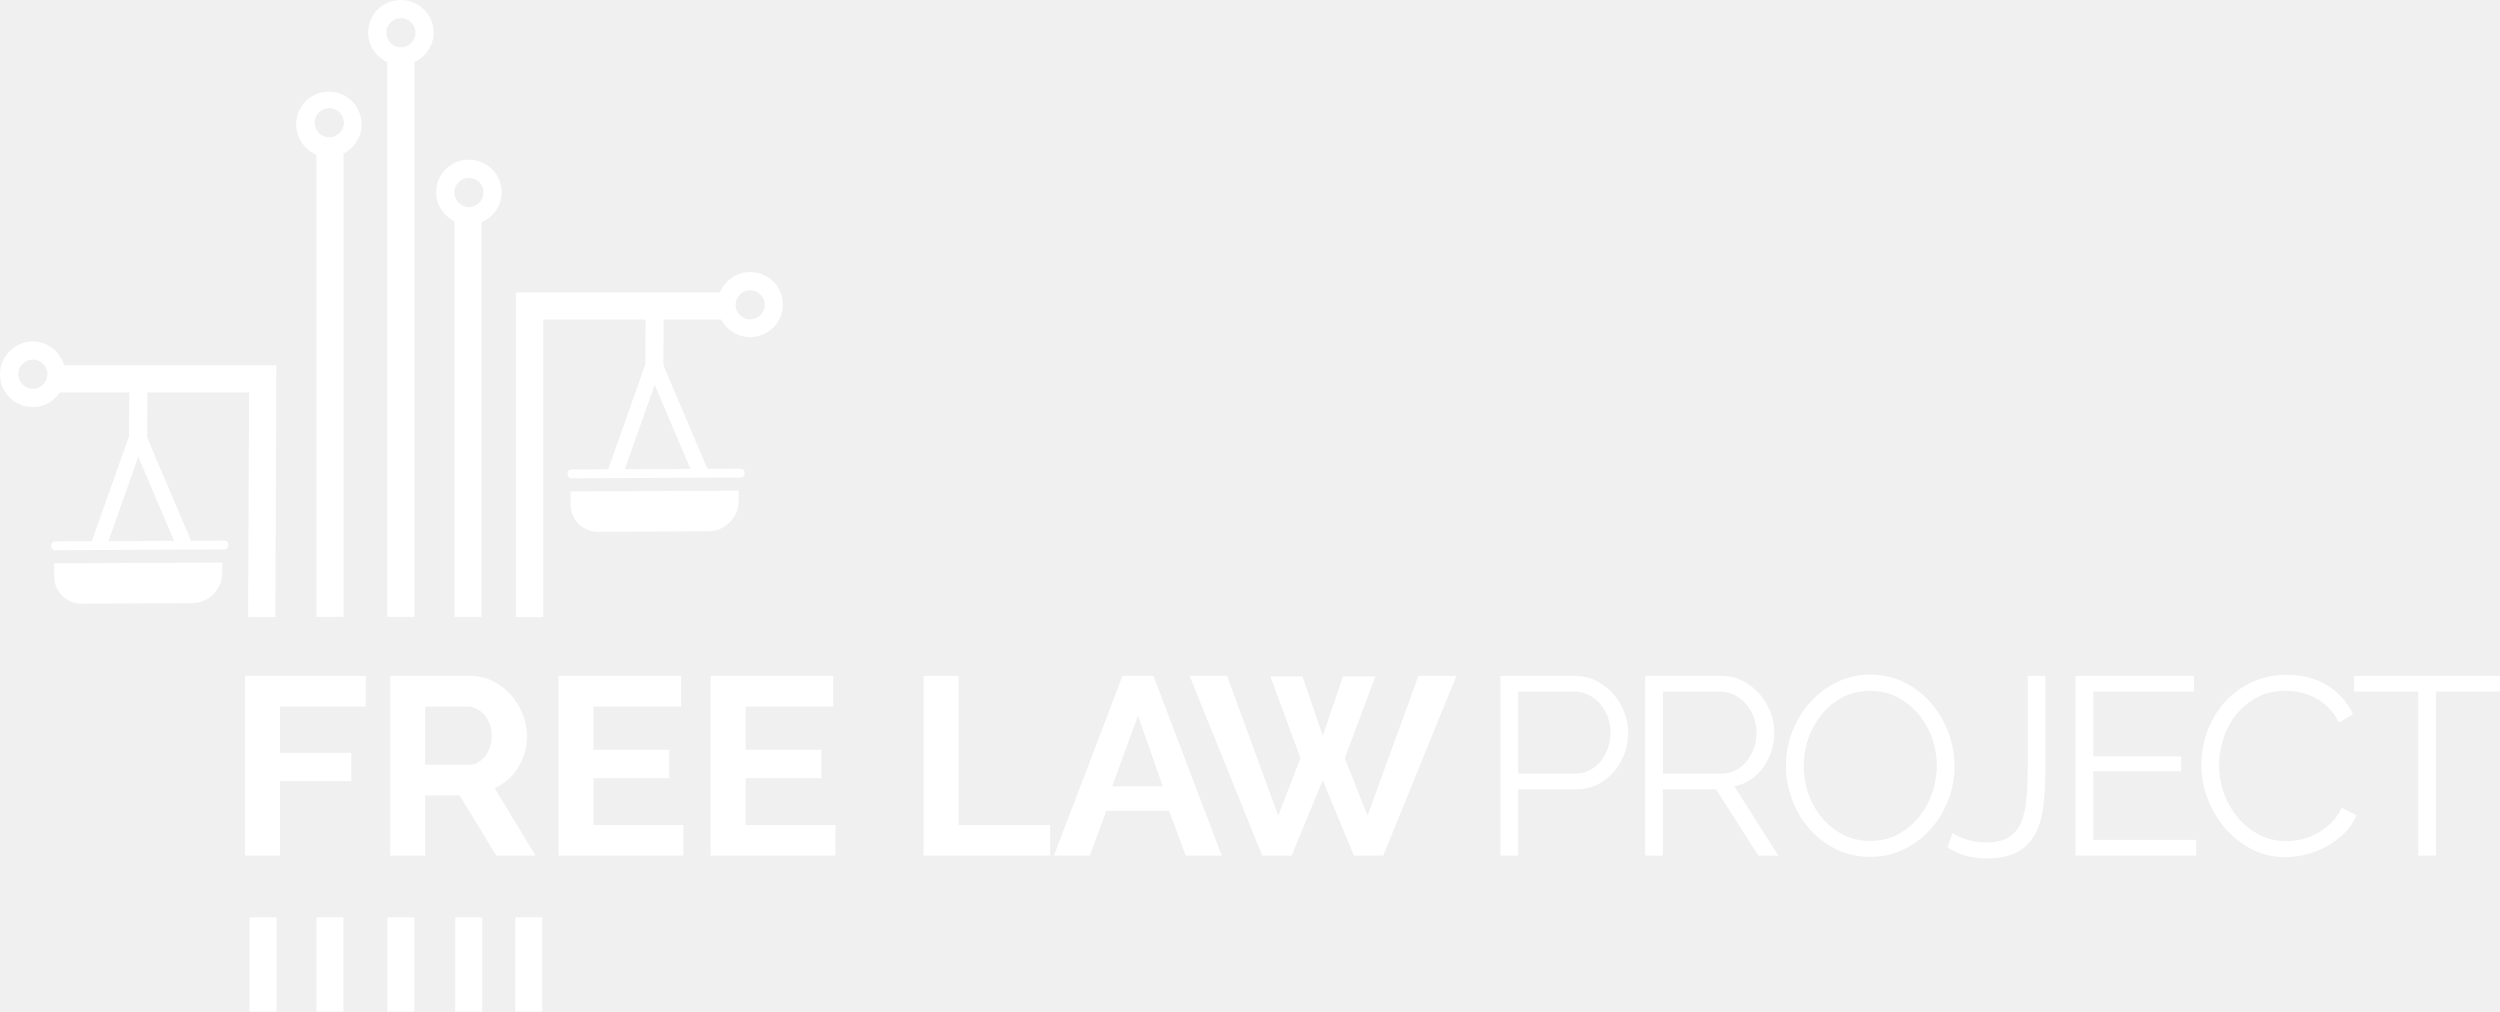
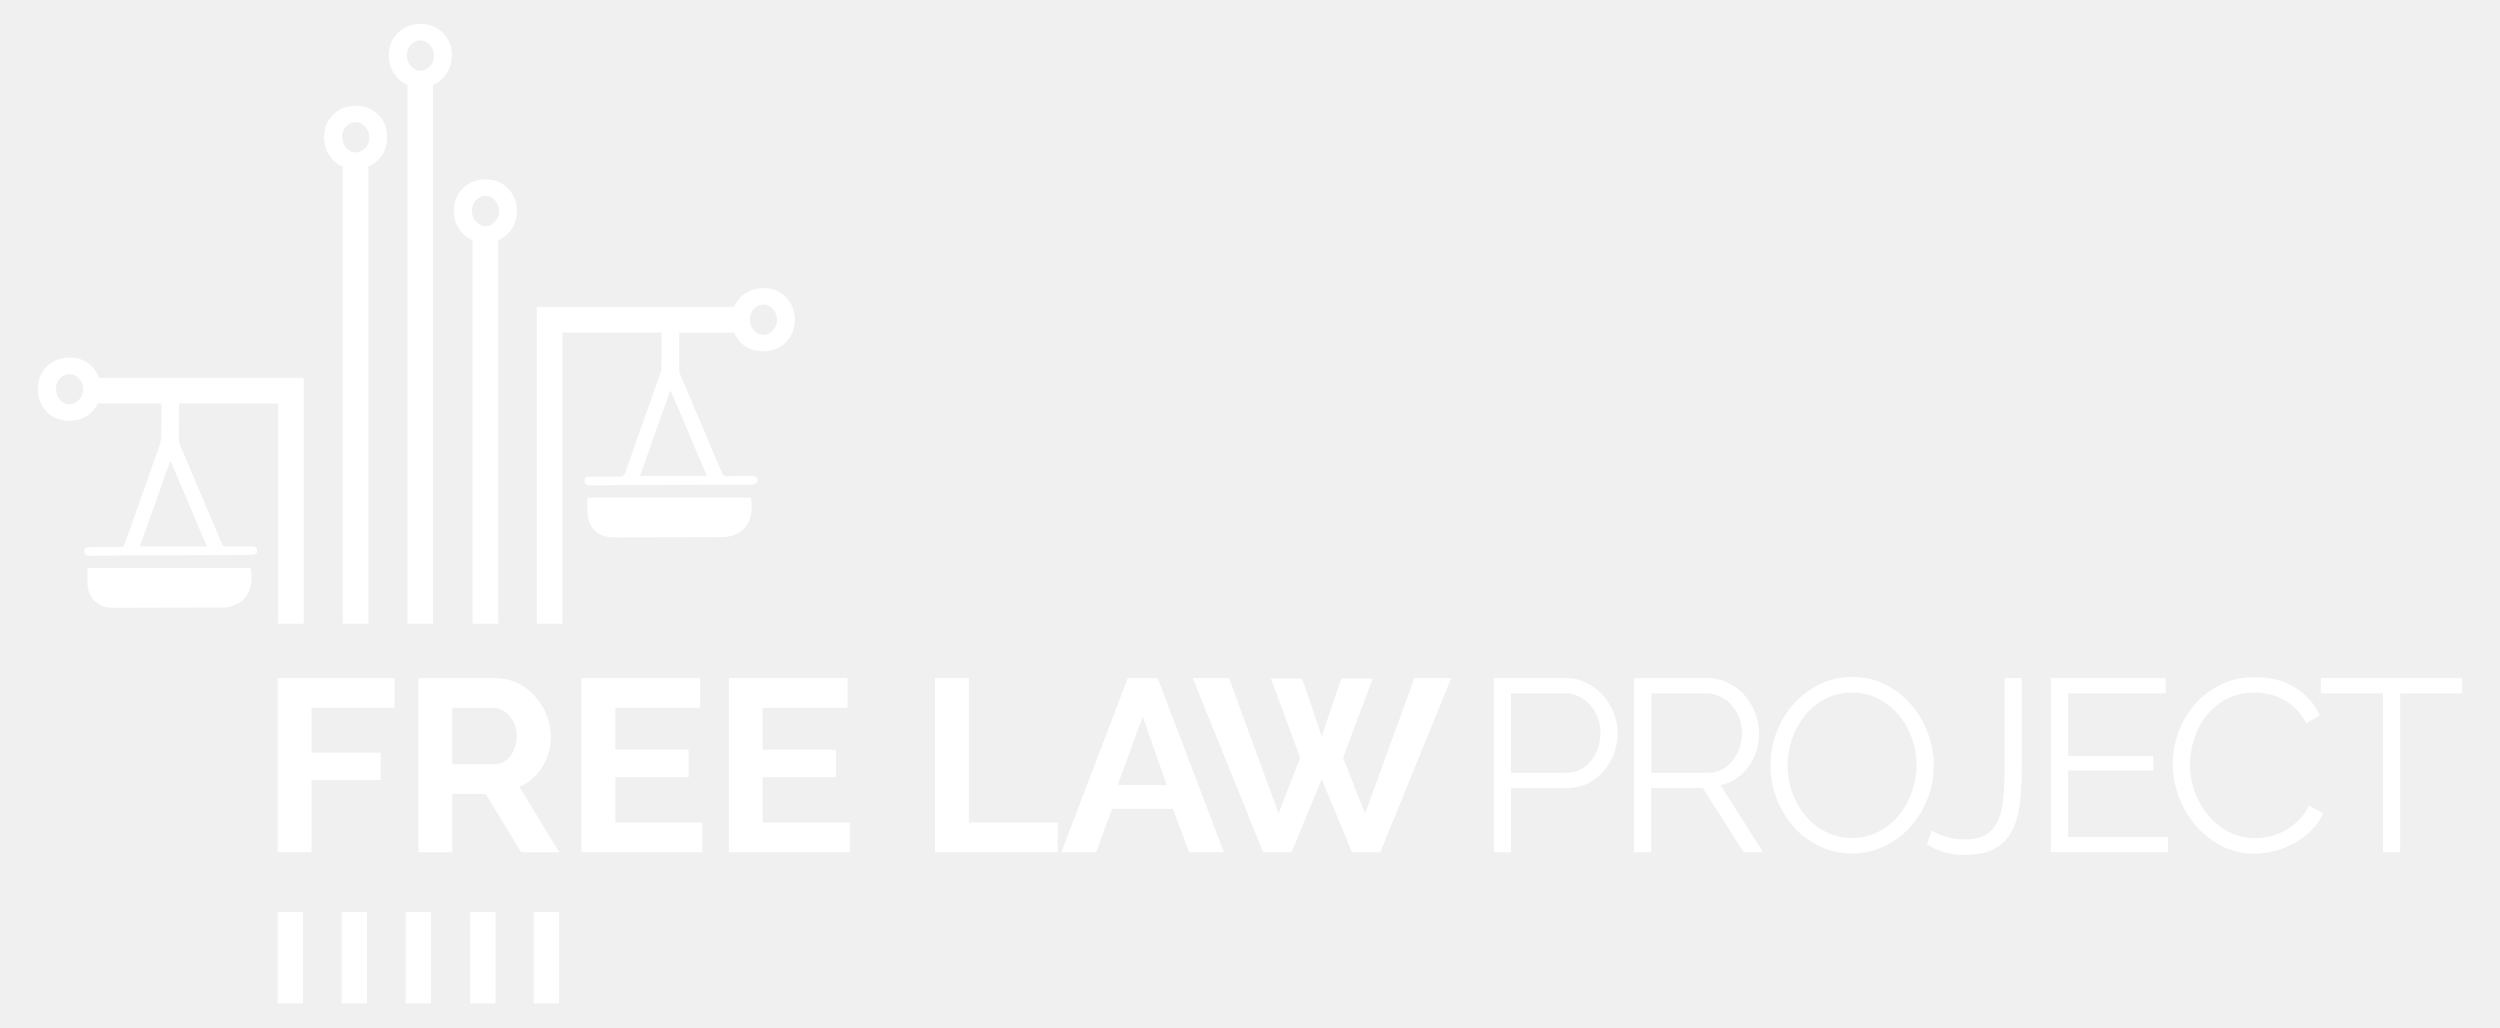
- <svg xmlns="http://www.w3.org/2000/svg" id="Layer_1" data-name="Layer 1" viewBox="0 0 1118.8 452.75">
+ <svg xmlns="http://www.w3.org/2000/svg" id="Layer_2" data-name="Layer 2" version="1.1" viewBox="0 0 730 300">
  <defs>
    <style>
      .cls-1 {
-         stroke: #fff;
-         stroke-miterlimit: 10;
-         stroke-width: 7px;
-       }
- 
-       .cls-1, .cls-2 {
        fill: #fff;
-       }
- 
-       .cls-2 {
        stroke-width: 0px;
      }
    </style>
  </defs>
  <g>
-     <g>
-       <path class="cls-2" d="M109.63,382.9v-80.43h54.03v13.71h-38.4v20.73h31.94v12.69h-31.94v33.3h-15.63Z" />
-       <path class="cls-2" d="M174.65,382.9v-80.43h35.57c3.7,0,7.12.78,10.25,2.32,3.13,1.55,5.83,3.59,8.1,6.12,2.27,2.53,4.04,5.4,5.32,8.61,1.28,3.21,1.93,6.44,1.93,9.69,0,5.21-1.3,9.95-3.91,14.22-2.61,4.27-6.14,7.35-10.59,9.23l18.35,30.25h-17.56l-16.43-26.96h-15.41v26.96h-15.63ZM190.28,342.23h19.6c1.43,0,2.78-.34,4.02-1.02s2.32-1.6,3.23-2.78c.91-1.17,1.62-2.55,2.15-4.13.53-1.59.79-3.29.79-5.1s-.3-3.63-.91-5.21c-.61-1.59-1.42-2.96-2.44-4.13-1.02-1.17-2.19-2.08-3.51-2.72-1.32-.64-2.66-.96-4.02-.96h-18.92v26.05Z" />
-       <path class="cls-2" d="M305.82,369.19v13.71h-55.85v-80.43h54.83v13.71h-39.19v19.37h33.87v12.69h-33.87v20.96h40.21Z" />
-       <path class="cls-2" d="M373.9,369.19v13.71h-55.85v-80.43h54.83v13.71h-39.19v19.37h33.87v12.69h-33.87v20.96h40.21Z" />
-       <path class="cls-2" d="M413.32,382.9v-80.43h15.63v66.72h41.01v13.71h-56.64Z" />
-       <path class="cls-2" d="M502.36,302.47h13.82l30.58,80.43h-16.09l-7.48-20.05h-28.09l-7.36,20.05h-16.09l30.7-80.43ZM520.37,351.86l-11.1-31.6-11.55,31.6h22.66Z" />
-     </g>
-     <path class="cls-2" d="M568.51,302.7h14.39l9.06,26.62,9.06-26.62h14.5l-13.71,36.59,10.19,25.71,22.77-62.53h16.99l-32.74,80.43h-13.14l-13.93-33.76-13.93,33.76h-13.14l-32.51-80.43h16.77l22.88,62.53,9.97-25.71-13.48-36.59Z" />
+     <path class="cls-1" d="M219.26,145.29h-47.72v3.94c.02,4.77,2.92,7.69,7.67,7.69,10.39-.02,20.77-.05,31.18-.07.94-.02,1.93-.05,2.86-.3,5.73-1.52,6.79-6.26,6.01-11.26Z" />
+     <path class="cls-1" d="M229.51,86.77c-1.73-1.75-3.87-2.63-6.43-2.63-2.76,0-5.02.85-6.77,2.58-.85.83-1.5,1.8-1.91,2.88h-57.66v92.53h7.48s0-85.05,0-85.05h28.97c0,3.34,0,6.68-.05,10.02-.02.64-.12,1.34-.32,1.93-3.43,9.7-6.89,19.37-10.27,29.04-.3.85-.67,1.13-1.52,1.11-2.99-.05-5.96,0-8.94.02-.99,0-1.38.39-1.38,1.27s.44,1.29,1.5,1.27c2.86,0,5.69-.07,8.54-.09,12.9-.05,25.79-.12,38.71-.16,1.17,0,1.73-.44,1.7-1.29s-.51-1.22-1.66-1.22c-2.46,0-4.91,0-7.35.05-.71.02-1.04-.21-1.31-.88-4.1-9.67-8.2-19.32-12.3-28.99-.14-.3-.21-.62-.21-.94v-11.12h16.07c.39.94.97,1.84,1.7,2.69,1.64,1.84,3.91,2.79,6.86,2.79,2.6,0,4.79-.88,6.52-2.65,1.73-1.75,2.6-3.94,2.6-6.61s-.88-4.77-2.6-6.54ZM206.43,138.98h-19.55c2.92-8.24,5.85-16.51,8.77-24.76h.25c3.5,8.2,6.98,16.4,10.52,24.76ZM225.71,96.47c-.78.88-1.7,1.31-2.76,1.31s-2.05-.44-2.83-1.34c-.78-.9-1.17-1.98-1.17-3.25,0-1.17.41-2.16,1.2-2.99.78-.85,1.73-1.27,2.81-1.27s1.98.46,2.76,1.34c.78.9,1.17,1.93,1.17,3.13s-.39,2.19-1.17,3.06Z" />
+     <path class="cls-1" d="M73.23,165.88H25.52c0,1.43-.02,2.67,0,3.91,0,4.77,2.92,7.69,7.65,7.69,10.39-.02,20.8-.05,31.18-.07.94,0,1.93-.05,2.86-.3,5.73-1.52,6.79-6.26,6.03-11.24Z" />
+     <path class="cls-1" d="M28.95,110.35c-.44-1.22-1.13-2.33-2.07-3.29-1.75-1.75-3.89-2.63-6.45-2.63-2.74,0-5,.85-6.75,2.58s-2.63,3.96-2.63,6.68c0,2.39.81,4.51,2.44,6.38,1.64,1.84,3.91,2.79,6.86,2.79,2.6,0,4.77-.88,6.52-2.63.71-.74,1.27-1.52,1.7-2.4h18.56c0,3.27,0,6.56-.05,9.83,0,.64-.12,1.34-.32,1.93-3.41,9.7-6.86,19.34-10.27,29.04-.3.85-.64,1.11-1.52,1.11-2.97-.05-5.96,0-8.94.02-.97,0-1.38.39-1.38,1.27.02.88.46,1.27,1.52,1.27,2.83-.02,5.69-.07,8.52-.09,12.9-.07,25.82-.12,38.71-.16,1.2-.02,1.73-.44,1.7-1.31,0-.83-.48-1.2-1.66-1.2-2.44,0-4.91-.02-7.35.05-.69,0-1.04-.21-1.31-.88-4.08-9.67-8.2-19.32-12.3-28.99-.12-.3-.21-.64-.21-.97,0-3.62,0-7.28.02-10.92h28.92v64.3h7.48s0-71.78,0-71.78H28.95ZM23.08,116.76c-.81.88-1.7,1.31-2.76,1.31s-2.05-.44-2.83-1.34c-.78-.9-1.17-1.98-1.17-3.25,0-1.15.39-2.16,1.2-2.99.78-.83,1.73-1.27,2.81-1.27s1.96.46,2.76,1.34c.78.9,1.17,1.93,1.17,3.13s-.39,2.21-1.17,3.06ZM60.41,159.54h-19.55c2.92-8.24,5.85-16.51,8.77-24.76.07,0,.16,0,.25-.02,3.48,8.2,6.95,16.42,10.52,24.78Z" />
+     <path class="cls-1" d="M110.45,33.53c-1.73-1.75-3.87-2.63-6.43-2.63-2.74,0-5,.85-6.75,2.58-1.77,1.73-2.65,3.96-2.65,6.68,0,2.39.83,4.51,2.46,6.38.83.94,1.84,1.66,3.02,2.1v133.5h7.48V48.64c1.06-.44,2-1.08,2.86-1.96,1.75-1.75,2.6-3.94,2.6-6.61s-.85-4.77-2.6-6.54ZM106.65,43.22c-.78.88-1.7,1.31-2.74,1.31-1.11,0-2.05-.44-2.83-1.34-.78-.9-1.17-1.98-1.17-3.25,0-1.17.39-2.16,1.17-2.99.78-.85,1.73-1.27,2.83-1.27,1.04,0,1.96.46,2.74,1.34.81.9,1.2,1.93,1.2,3.13s-.39,2.19-1.2,3.06Z" />
+     <path class="cls-1" d="M131.96,16.19c0-2.6-.88-4.79-2.6-6.54-1.75-1.77-3.89-2.65-6.45-2.65-2.74,0-5,.88-6.75,2.6s-2.63,3.94-2.63,6.66c0,2.42.81,4.54,2.44,6.38.88,1.01,1.96,1.73,3.22,2.19h-.21v157.31h7.48V24.82h-.25c1.17-.41,2.21-1.11,3.13-2.03,1.73-1.75,2.6-3.96,2.6-6.61ZM125.56,19.34c-.81.88-1.73,1.29-2.76,1.29-1.11,0-2.05-.44-2.83-1.34-.78-.88-1.17-1.96-1.17-3.22,0-1.17.39-2.16,1.17-3.02.81-.83,1.73-1.24,2.83-1.24,1.04,0,1.96.44,2.76,1.34.78.9,1.17,1.93,1.17,3.11s-.39,2.21-1.17,3.09Z" />
+     <path class="cls-1" d="M148.35,55.04c-1.73-1.75-3.89-2.65-6.45-2.65-2.74,0-5,.88-6.75,2.6-1.75,1.73-2.63,3.94-2.63,6.68,0,2.39.81,4.51,2.44,6.38.83.94,1.84,1.64,3.02,2.1v111.99h7.48v-111.99c1.06-.44,2.03-1.11,2.88-1.96,1.73-1.75,2.6-3.96,2.6-6.61s-.88-4.79-2.6-6.54ZM144.55,64.73c-.78.88-1.7,1.31-2.76,1.31s-2.05-.46-2.83-1.34c-.78-.9-1.17-1.98-1.17-3.25,0-1.17.39-2.16,1.2-2.99.78-.85,1.73-1.27,2.81-1.27s1.98.44,2.76,1.34c.78.9,1.17,1.93,1.17,3.13s-.39,2.19-1.17,3.06Z" />
  </g>
  <g>
-     <g>
-       <path class="cls-2" d="M671.47,382.9v-80.43h33.3c3.47,0,6.66.74,9.57,2.21,2.91,1.47,5.42,3.4,7.53,5.78,2.11,2.38,3.78,5.08,4.98,8.1,1.21,3.02,1.81,6.08,1.81,9.18,0,3.32-.57,6.51-1.7,9.57-1.13,3.06-2.72,5.76-4.76,8.1-2.04,2.34-4.47,4.23-7.31,5.66-2.83,1.43-5.99,2.15-9.46,2.15h-26.05v29.68h-7.93ZM679.4,346.19h25.71c2.34,0,4.47-.51,6.4-1.53,1.93-1.02,3.57-2.38,4.93-4.08,1.36-1.7,2.42-3.66,3.17-5.89.75-2.23,1.13-4.55,1.13-6.97s-.43-4.85-1.3-7.08c-.87-2.23-2.04-4.17-3.51-5.83-1.47-1.66-3.21-2.96-5.21-3.91-2-.94-4.1-1.42-6.29-1.42h-25.03v36.7Z" />
-       <path class="cls-2" d="M736.26,382.9v-80.43h33.98c3.47,0,6.66.74,9.57,2.21,2.91,1.47,5.42,3.4,7.53,5.78,2.11,2.38,3.76,5.08,4.93,8.1,1.17,3.02,1.76,6.08,1.76,9.18s-.43,5.76-1.3,8.44c-.87,2.68-2.08,5.1-3.63,7.25-1.55,2.15-3.42,3.96-5.61,5.44-2.19,1.47-4.64,2.47-7.36,3l19.71,31.04h-8.95l-18.92-29.68h-23.79v29.68h-7.93ZM744.19,346.19h26.28c2.34,0,4.47-.51,6.4-1.53,1.93-1.02,3.57-2.4,4.93-4.13,1.36-1.74,2.42-3.7,3.17-5.89.75-2.19,1.13-4.49,1.13-6.91s-.43-4.74-1.3-6.97c-.87-2.23-2.04-4.17-3.51-5.83-1.47-1.66-3.21-2.98-5.21-3.96-2-.98-4.1-1.47-6.29-1.47h-25.6v36.7Z" />
-       <path class="cls-2" d="M836.97,383.46c-5.59,0-10.7-1.15-15.35-3.45-4.64-2.3-8.63-5.36-11.95-9.18-3.32-3.81-5.89-8.17-7.7-13.08-1.81-4.91-2.72-9.93-2.72-15.07s.96-10.5,2.89-15.41c1.93-4.91,4.59-9.25,7.99-13.03,3.4-3.78,7.4-6.78,12.01-9,4.61-2.23,9.59-3.34,14.95-3.34s10.7,1.19,15.35,3.57c4.64,2.38,8.61,5.49,11.89,9.35,3.29,3.85,5.83,8.21,7.65,13.08,1.81,4.87,2.72,9.84,2.72,14.9,0,5.36-.96,10.5-2.89,15.41-1.93,4.91-4.57,9.23-7.93,12.97-3.36,3.74-7.35,6.72-11.95,8.95-4.61,2.23-9.59,3.34-14.95,3.34ZM807.17,342.68c0,4.38.72,8.59,2.15,12.63,1.43,4.04,3.47,7.63,6.12,10.76,2.64,3.13,5.78,5.63,9.4,7.48,3.62,1.85,7.66,2.78,12.12,2.78s8.65-.98,12.35-2.94c3.7-1.96,6.83-4.53,9.4-7.7,2.57-3.17,4.55-6.76,5.95-10.76,1.4-4,2.1-8.08,2.1-12.23,0-4.38-.74-8.59-2.21-12.63-1.47-4.04-3.53-7.61-6.17-10.7-2.64-3.1-5.78-5.57-9.4-7.42-3.62-1.85-7.63-2.78-12.01-2.78s-8.65.96-12.35,2.89c-3.7,1.93-6.84,4.47-9.4,7.65-2.57,3.17-4.55,6.76-5.95,10.76-1.4,4-2.1,8.08-2.1,12.23Z" />
-     </g>
-     <g>
-       <path class="cls-2" d="M873.79,372.81c1.66,1.13,3.8,2.11,6.4,2.94,2.61.83,5.53,1.25,8.78,1.25,4.08,0,7.34-.74,9.8-2.21,2.45-1.47,4.32-3.64,5.61-6.51,1.28-2.87,2.11-6.4,2.49-10.59.38-4.19.57-8.97.57-14.33v-40.89h7.93v40.89c0,6.12-.28,11.69-.85,16.71-.57,5.02-1.76,9.31-3.57,12.86-1.81,3.55-4.46,6.31-7.93,8.27-3.47,1.96-8.16,2.94-14.05,2.94-6.8,0-12.61-1.66-17.44-4.98l2.27-6.34Z" />
-       <path class="cls-2" d="M982.88,375.87v7.02h-54.03v-80.43h53.01v7.02h-45.08v29h39.31v6.68h-39.31v30.7h46.1Z" />
-     </g>
-     <g>
-       <path class="cls-2" d="M985.14,342.12c0-4.83.85-9.65,2.55-14.44,1.7-4.8,4.17-9.08,7.42-12.86,3.25-3.78,7.25-6.85,12.01-9.23,4.76-2.38,10.16-3.57,16.2-3.57,7.17,0,13.31,1.62,18.41,4.87,5.1,3.25,8.85,7.48,11.27,12.69l-6.23,3.85c-1.28-2.64-2.85-4.87-4.7-6.68-1.85-1.81-3.83-3.29-5.95-4.42-2.12-1.13-4.3-1.94-6.57-2.44-2.27-.49-4.49-.74-6.68-.74-4.83,0-9.1.98-12.8,2.95-3.7,1.96-6.82,4.53-9.35,7.7-2.53,3.17-4.44,6.74-5.72,10.7-1.29,3.96-1.93,7.99-1.93,12.06,0,4.46.77,8.72,2.32,12.8,1.55,4.08,3.66,7.68,6.34,10.82,2.68,3.13,5.85,5.63,9.52,7.48,3.66,1.85,7.65,2.78,11.95,2.78,2.27,0,4.59-.28,6.97-.85,2.38-.57,4.68-1.47,6.91-2.72,2.23-1.25,4.29-2.79,6.17-4.64,1.89-1.85,3.47-4.1,4.76-6.74l6.57,3.4c-1.29,3.02-3.1,5.68-5.44,7.99-2.34,2.3-4.95,4.25-7.82,5.83-2.87,1.59-5.91,2.79-9.12,3.62-3.21.83-6.36,1.25-9.46,1.25-5.51,0-10.57-1.21-15.18-3.62-4.61-2.42-8.57-5.57-11.89-9.46-3.32-3.89-5.91-8.31-7.76-13.25-1.85-4.95-2.78-9.99-2.78-15.12Z" />
-       <path class="cls-2" d="M1118.8,309.49h-28.66v73.4h-7.93v-73.4h-28.66v-7.02h65.25v7.02Z" />
-     </g>
+     <rect class="cls-1" x="155.86" y="266.32" width="7.41" height="26.68" />
+     <rect class="cls-1" x="81.08" y="266.32" width="7.41" height="26.68" />
+     <rect class="cls-1" x="99.76" y="266.32" width="7.41" height="26.68" />
+     <rect class="cls-1" x="118.47" y="266.32" width="7.41" height="26.68" />
+     <rect class="cls-1" x="137.29" y="266.32" width="7.41" height="26.68" />
  </g>
-   <path class="cls-2" d="M179.41,21.17c-3.6,0-6.53-2.93-6.53-6.53s2.93-6.53,6.53-6.53,6.53,2.93,6.53,6.53-2.93,6.53-6.53,6.53ZM175.93.4c-5.3,1.23-9.58,5.52-10.78,10.83-1.63,7.22,2.18,13.79,8.17,16.54v248.28h12.16V27.77c5.05-2.27,8.57-7.33,8.57-13.21,0-9.13-8.53-16.35-18.11-14.15Z" />
-   <path class="cls-2" d="M209.85,92.65c-3.6,0-6.53-2.93-6.53-6.53s2.93-6.53,6.53-6.53,6.53,2.93,6.53,6.53-2.93,6.53-6.53,6.53ZM206.35,71.88c-5.26,1.23-9.55,5.48-10.75,10.74-1.67,7.1,2,13.52,7.77,16.36v177.07h12.16V99.41c5.26-2.2,8.97-7.39,8.97-13.41,0-9.15-8.57-16.33-18.15-14.13Z" />
-   <path class="cls-2" d="M349.92,132.72c-1.2-5.01-5.23-9.12-10.24-10.42-7.77-2.06-14.92,2.13-17.53,8.58h-91.26v145.26h12.2v-133.14h45.81l-.11,25.19,8.06-.22.15-24.98h25.77c2.43,4.65,7.3,7.86,12.96,7.86,9.22,0,16.52-8.55,14.19-18.14ZM335.71,142.94c-3.6,0-6.53-2.93-6.53-6.53s2.93-6.53,6.53-6.53,6.53,2.93,6.53,6.53-2.93,6.53-6.53,6.53Z" />
-   <g>
-     <line class="cls-1" x1="62.26" y1="196.3" x2="82.26" y2="243.36" />
-     <line class="cls-1" x1="60.99" y1="196.52" x2="43.9" y2="244.71" />
-     <path class="cls-2" d="M24.26,251.92h75.26v4.47c0,7.53-6.11,13.64-13.64,13.64h-49.41c-6.73,0-12.2-5.47-12.2-12.2v-5.91h0Z" transform="translate(-1.25 .3) rotate(-.27)" />
-     <path class="cls-2" d="M100.53,245.87l-75.99.36c-.9,0-1.63-.85-1.64-1.92v-.09c0-1.06.72-1.93,1.62-1.93l75.99-.36c.9,0,1.63.85,1.64,1.92v.09c0,1.06-.72,1.93-1.62,1.93Z" />
-   </g>
-   <line class="cls-1" x1="293.35" y1="164.12" x2="313.35" y2="211.17" />
-   <line class="cls-1" x1="292.08" y1="164.33" x2="274.99" y2="212.52" />
-   <path class="cls-2" d="M255.35,219.73h75.26v4.47c0,7.53-6.11,13.64-13.64,13.64h-49.41c-6.73,0-12.2-5.47-12.2-12.2v-5.91h0Z" transform="translate(-1.09 1.41) rotate(-.27)" />
-   <path class="cls-2" d="M331.62,213.69l-75.99.36c-.9,0-1.63-.85-1.64-1.92v-.09c0-1.06.72-1.93,1.62-1.93l75.99-.36c.9,0,1.63.85,1.64,1.92v.09c0,1.06-.72,1.93-1.62,1.93Z" />
-   <path class="cls-2" d="M28.67,163.48c-1.74-6.13-7.33-10.67-14.01-10.67-9.26,0-16.52,8.64-14.23,18.26,1.23,5.05,5.19,9.18,10.2,10.53,6.64,1.78,12.85-1.02,16.15-5.95h31.07l-.11,26.8,8.06-.22.15-26.58h45.52l-.42,100.49h12.2l.42-112.65H28.67ZM14.7,173.99c-3.61,0-6.53-2.92-6.53-6.53s2.92-6.53,6.53-6.53,6.53,2.92,6.53,6.53-2.92,6.53-6.53,6.53Z" />
-   <path class="cls-2" d="M143.58,41.46c-5.01,1.2-9.15,5.19-10.49,10.2-2.07,7.73,2.07,14.85,8.49,17.53v206.86h12.16V68.68c4.79-2.4,8.1-7.3,8.1-13,0-9.26-8.6-16.55-18.26-14.23ZM147.36,61.43c-3.61,0-6.53-2.92-6.53-6.53s2.93-6.53,6.53-6.53,6.53,2.92,6.53,6.53-2.92,6.53-6.53,6.53Z" />
-   <g>
-     <rect class="cls-2" x="141.62" y="410.54" width="12.07" height="42.21" />
-     <rect class="cls-2" x="111.68" y="410.54" width="12.07" height="42.21" />
-     <rect class="cls-2" x="173.35" y="410.54" width="12.07" height="42.21" />
-     <rect class="cls-2" x="203.74" y="410.54" width="12.07" height="42.21" />
-     <rect class="cls-2" x="230.56" y="410.54" width="12.07" height="42.21" />
-   </g>
+   <polygon class="cls-1" points="81.08 248.84 81.08 198.01 115.23 198.01 115.23 206.67 90.96 206.67 90.96 219.78 111.15 219.78 111.15 227.8 90.96 227.8 90.96 248.84 81.08 248.84" />
+   <path class="cls-1" d="M122.18,248.85v-50.83h22.48c2.34,0,4.5.49,6.48,1.47,1.98.98,3.69,2.27,5.12,3.87,1.43,1.6,2.55,3.41,3.37,5.44.81,2.03,1.22,4.07,1.22,6.12,0,3.29-.82,6.29-2.47,8.99-1.65,2.7-3.88,4.64-6.69,5.84l11.6,19.12h-11.1l-10.38-17.04h-9.74v17.04h-9.88ZM132.06,223.14h12.39c.91,0,1.75-.21,2.54-.64.79-.43,1.47-1.01,2.04-1.75.57-.74,1.03-1.61,1.36-2.61.33-1,.5-2.08.5-3.22s-.19-2.29-.57-3.29c-.38-1-.9-1.87-1.54-2.61-.64-.74-1.39-1.31-2.22-1.72-.84-.41-1.68-.61-2.54-.61h-11.96v16.47Z" />
+   <polygon class="cls-1" points="205.09 240.18 205.09 248.85 169.79 248.85 169.79 198.01 204.44 198.01 204.44 206.67 179.67 206.67 179.67 218.92 201.08 218.92 201.08 226.94 179.67 226.94 179.67 240.18 205.09 240.18" />
+   <polygon class="cls-1" points="248.12 240.18 248.12 248.85 212.82 248.85 212.82 198.01 247.47 198.01 247.47 206.67 222.7 206.67 222.7 218.92 244.11 218.92 244.11 226.94 222.7 226.94 222.7 240.18 248.12 240.18" />
+   <polygon class="cls-1" points="273.03 248.84 273.03 198.01 282.91 198.01 282.91 240.18 308.83 240.18 308.83 248.84 273.03 248.84" />
+   <path class="cls-1" d="M329.31,198.01h8.74l19.33,50.83h-10.17l-4.72-12.67h-17.76l-4.65,12.67h-10.17l19.4-50.83ZM340.69,229.23l-7.02-19.98-7.3,19.98h14.32Z" />
+   <polygon class="cls-1" points="371.12 198.15 380.21 198.15 385.94 214.98 391.67 198.15 400.83 198.15 392.17 221.28 398.61 237.53 413.01 198.01 423.75 198.01 403.05 248.84 394.75 248.84 385.94 227.51 377.14 248.84 368.83 248.84 348.28 198.01 358.88 198.01 373.34 237.53 379.64 221.28 371.12 198.15" />
+   <path class="cls-1" d="M436.2,248.84v-50.83h21.05c2.19,0,4.21.47,6.05,1.4,1.84.93,3.42,2.15,4.76,3.65,1.34,1.5,2.39,3.21,3.15,5.12.76,1.91,1.15,3.84,1.15,5.8,0,2.1-.36,4.12-1.07,6.05s-1.72,3.64-3.01,5.12c-1.29,1.48-2.83,2.67-4.62,3.58-1.79.91-3.78,1.36-5.98,1.36h-16.47v18.76h-5.01ZM441.21,225.65h16.25c1.48,0,2.83-.32,4.05-.97,1.22-.64,2.26-1.5,3.12-2.58.86-1.07,1.53-2.32,2-3.72.48-1.41.71-2.88.71-4.4s-.27-3.07-.82-4.47c-.55-1.41-1.29-2.64-2.22-3.69-.93-1.05-2.03-1.87-3.29-2.47-1.26-.6-2.59-.9-3.97-.9h-15.82v23.2Z" />
+   <path class="cls-1" d="M477.15,248.84v-50.83h21.48c2.19,0,4.21.47,6.05,1.4,1.84.93,3.42,2.15,4.76,3.65,1.34,1.5,2.37,3.21,3.11,5.12.74,1.91,1.11,3.84,1.11,5.8s-.27,3.64-.82,5.33c-.55,1.7-1.31,3.22-2.29,4.58-.98,1.36-2.16,2.51-3.54,3.44-1.39.93-2.93,1.56-4.65,1.9l12.46,19.62h-5.66l-11.96-18.76h-15.04v18.76h-5.01ZM482.17,225.65h16.61c1.48,0,2.83-.32,4.05-.97,1.22-.64,2.25-1.52,3.11-2.61.86-1.1,1.53-2.34,2.01-3.72.48-1.38.72-2.84.72-4.37s-.28-2.99-.82-4.4c-.55-1.41-1.29-2.64-2.22-3.69-.93-1.05-2.03-1.88-3.29-2.51-1.26-.62-2.59-.93-3.97-.93h-16.18v23.2Z" />
+   <path class="cls-1" d="M540.81,249.2c-3.53,0-6.77-.73-9.7-2.18-2.94-1.46-5.45-3.39-7.55-5.8-2.1-2.41-3.72-5.17-4.87-8.27-1.15-3.1-1.72-6.28-1.72-9.52s.61-6.63,1.83-9.74c1.22-3.1,2.9-5.85,5.05-8.23,2.15-2.39,4.68-4.28,7.59-5.69,2.91-1.41,6.06-2.11,9.45-2.11s6.77.75,9.7,2.25c2.94,1.5,5.44,3.47,7.52,5.91,2.08,2.43,3.69,5.19,4.83,8.27,1.15,3.08,1.72,6.22,1.72,9.41,0,3.39-.61,6.64-1.83,9.74-1.22,3.1-2.89,5.83-5.01,8.2-2.12,2.36-4.64,4.25-7.55,5.66s-6.06,2.11-9.45,2.11M521.98,223.43c0,2.77.45,5.43,1.36,7.98.91,2.55,2.19,4.82,3.87,6.8,1.67,1.98,3.65,3.56,5.94,4.72,2.29,1.17,4.84,1.75,7.66,1.75s5.46-.62,7.8-1.86c2.34-1.24,4.32-2.86,5.94-4.87,1.62-2,2.88-4.27,3.76-6.8.88-2.53,1.32-5.11,1.32-7.73,0-2.77-.47-5.43-1.4-7.98-.93-2.55-2.23-4.81-3.9-6.77-1.67-1.96-3.65-3.52-5.94-4.69-2.29-1.17-4.82-1.75-7.59-1.75s-5.47.61-7.8,1.83c-2.34,1.22-4.32,2.83-5.94,4.83-1.62,2-2.88,4.27-3.76,6.8-.88,2.53-1.32,5.11-1.32,7.73" />
+   <path class="cls-1" d="M564.08,242.47c1.05.72,2.4,1.34,4.05,1.86,1.65.53,3.5.79,5.55.79,2.58,0,4.64-.46,6.19-1.4s2.73-2.3,3.54-4.12c.81-1.81,1.34-4.05,1.58-6.7.24-2.65.36-5.67.36-9.06v-25.85h5.01v25.85c0,3.87-.18,7.39-.54,10.56-.36,3.18-1.11,5.88-2.26,8.13-1.15,2.25-2.82,3.99-5.01,5.23-2.2,1.24-5.16,1.86-8.88,1.86-4.3,0-7.97-1.05-11.03-3.15l1.43-4.01Z" />
+   <polygon class="cls-1" points="633.03 244.41 633.03 248.84 598.88 248.84 598.88 198.01 632.39 198.01 632.39 202.45 603.89 202.45 603.89 220.78 628.74 220.78 628.74 225 603.89 225 603.89 244.41 633.03 244.41" />
+   <path class="cls-1" d="M634.46,223.07c0-3.05.54-6.1,1.61-9.13,1.07-3.03,2.64-5.74,4.69-8.13,2.05-2.39,4.58-4.33,7.59-5.83,3.01-1.5,6.42-2.26,10.24-2.26,4.53,0,8.41,1.03,11.64,3.08,3.22,2.05,5.6,4.72,7.12,8.02l-3.94,2.43c-.81-1.67-1.8-3.08-2.97-4.23-1.17-1.15-2.42-2.08-3.76-2.79-1.34-.71-2.72-1.23-4.15-1.54-1.43-.31-2.84-.47-4.22-.47-3.06,0-5.75.62-8.09,1.86-2.34,1.24-4.31,2.86-5.91,4.87-1.6,2-2.81,4.26-3.62,6.77-.81,2.51-1.22,5.05-1.22,7.63,0,2.82.49,5.51,1.47,8.09.98,2.58,2.31,4.86,4.01,6.84,1.69,1.98,3.7,3.56,6.01,4.72,2.32,1.17,4.83,1.75,7.55,1.75,1.43,0,2.9-.18,4.4-.54,1.5-.36,2.96-.93,4.37-1.72,1.41-.79,2.71-1.77,3.9-2.94,1.19-1.17,2.19-2.59,3.01-4.26l4.15,2.15c-.81,1.91-1.96,3.59-3.44,5.05-1.48,1.46-3.13,2.69-4.94,3.69-1.81,1-3.74,1.77-5.76,2.29-2.03.52-4.02.79-5.98.79-3.49,0-6.68-.76-9.59-2.29-2.91-1.53-5.42-3.52-7.52-5.98-2.1-2.46-3.74-5.25-4.9-8.38-1.17-3.13-1.75-6.31-1.75-9.56" />
+   <polygon class="cls-1" points="718.94 202.45 700.83 202.45 700.83 248.85 695.82 248.85 695.82 202.45 677.7 202.45 677.7 198.01 718.94 198.01 718.94 202.45" />
</svg>
